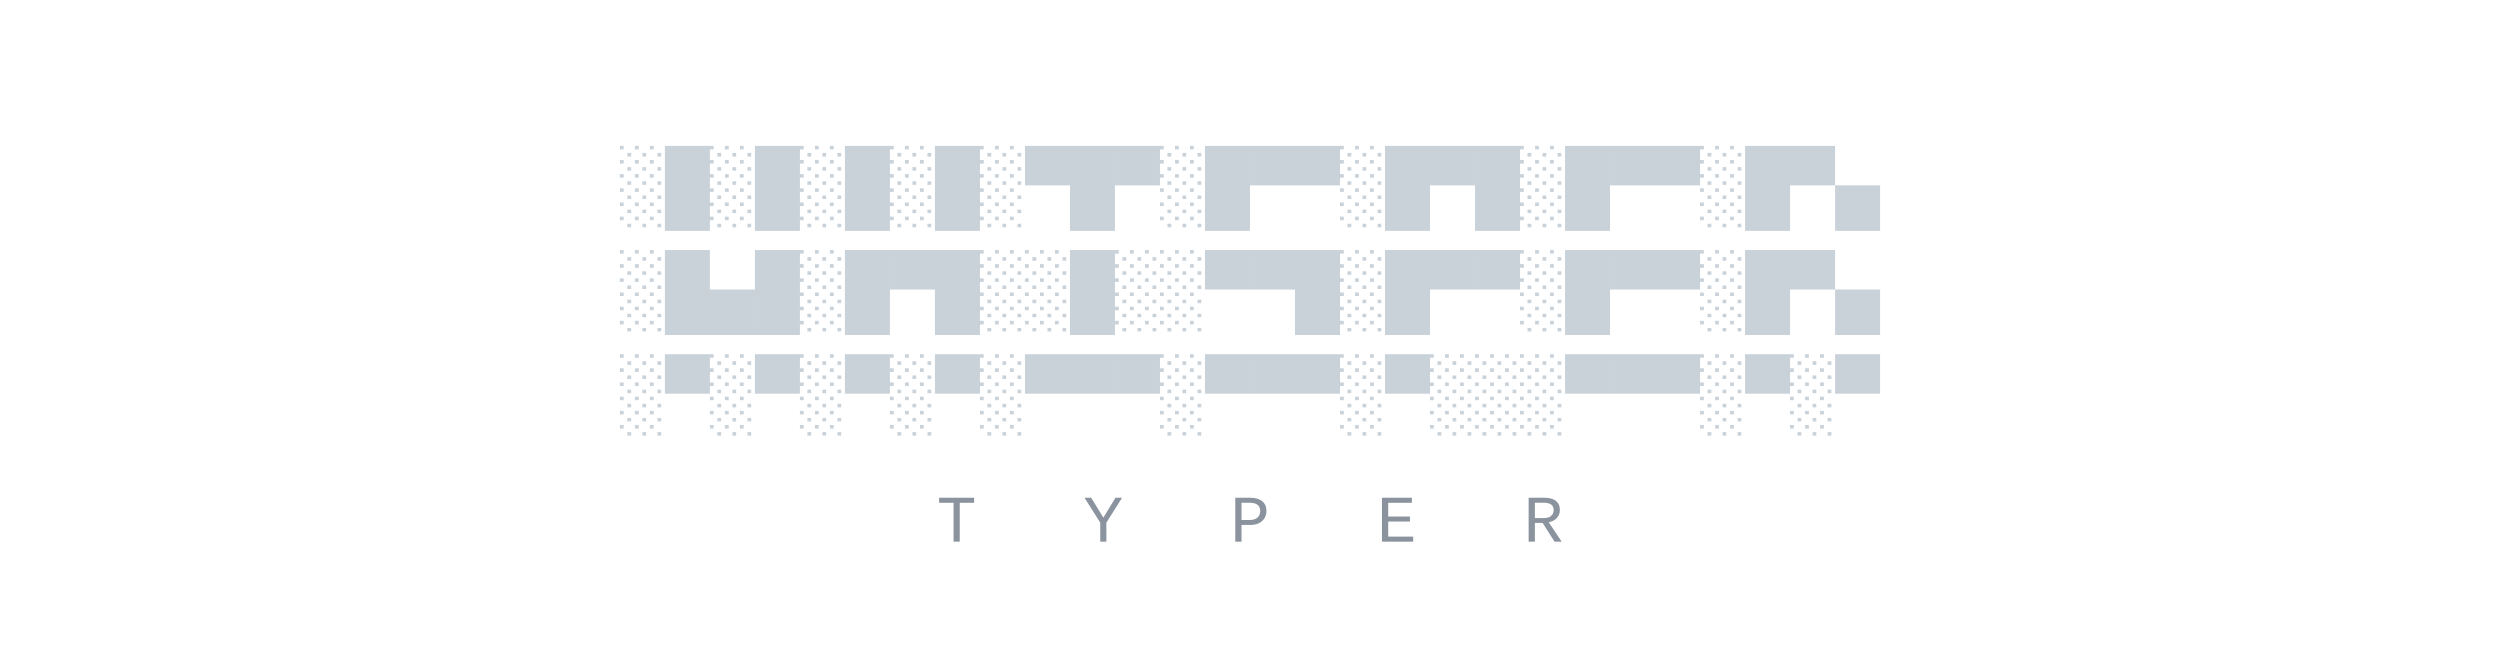
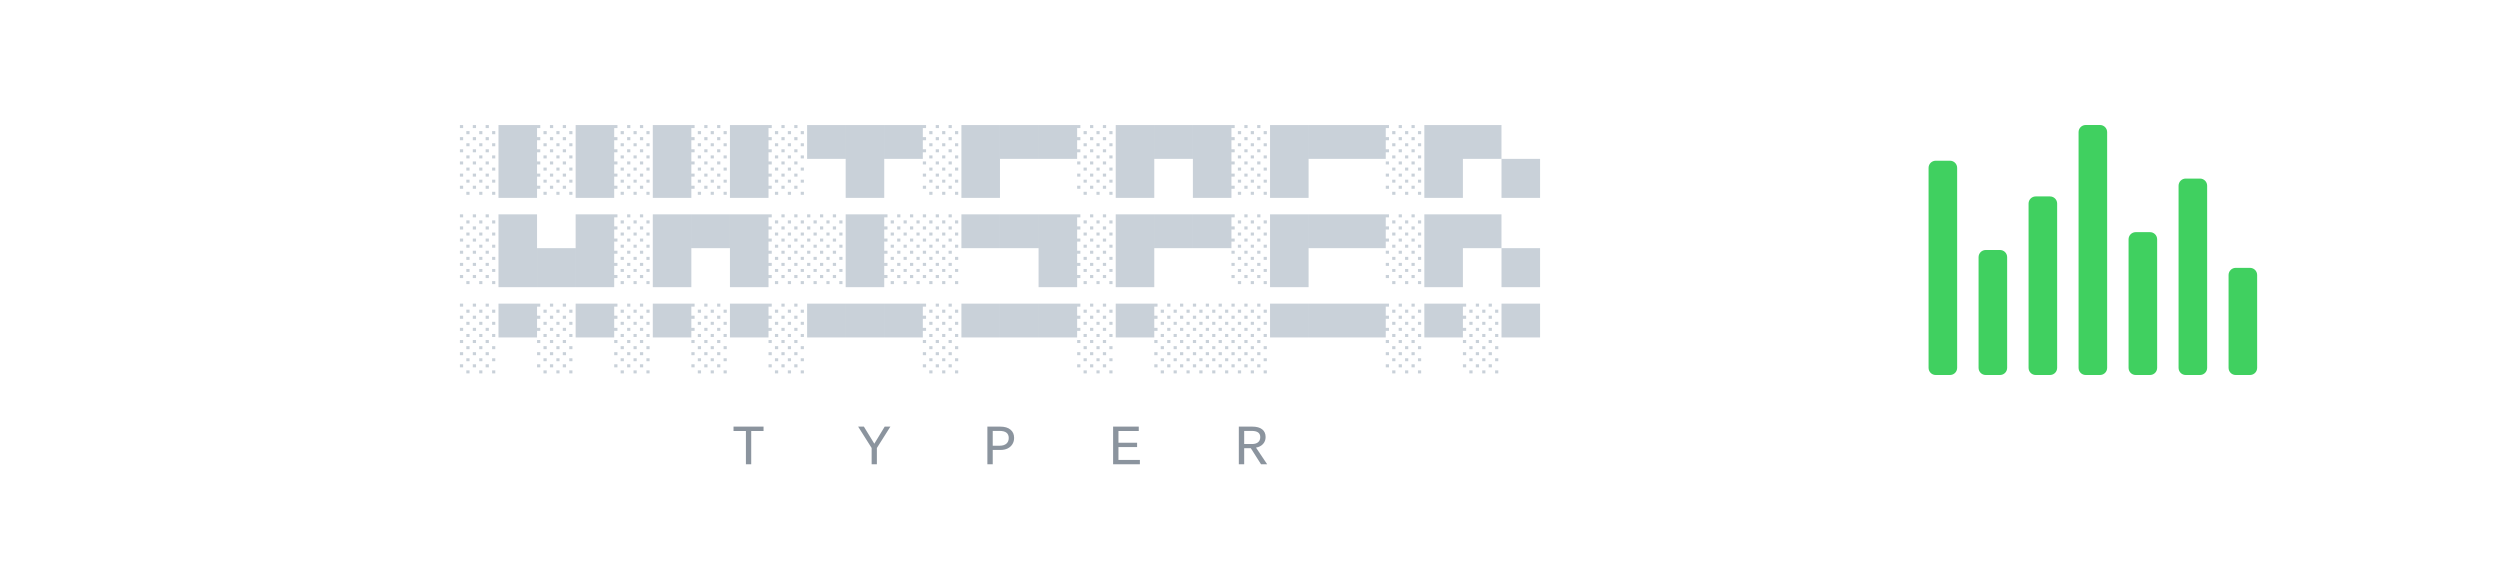
- <svg xmlns="http://www.w3.org/2000/svg" viewBox="0 0 600 160">
+ <svg xmlns="http://www.w3.org/2000/svg" viewBox="0 0 700 160">
  <style>
    text { font-family: 'Courier New', monospace; fill: #c9d1d9; }
-     .art { font-size: 18px; letter-spacing: 0px; }
+     .art { font-size: 18px; }
    .typer { font-size: 16px; letter-spacing: 8px; fill: #8b949e; }
+     .bar { fill: #40d060; rx: 2; }
+     @keyframes eq1 { 0%,100%{height:60px;y:45px} 50%{height:25px;y:80px} }
+     @keyframes eq2 { 0%,100%{height:35px;y:70px} 50%{height:75px;y:30px} }
+     @keyframes eq3 { 0%,100%{height:50px;y:55px} 50%{height:20px;y:85px} }
+     @keyframes eq4 { 0%,100%{height:70px;y:35px} 50%{height:30px;y:75px} }
+     @keyframes eq5 { 0%,100%{height:40px;y:65px} 50%{height:65px;y:40px} }
+     @keyframes eq6 { 0%,100%{height:55px;y:50px} 50%{height:25px;y:80px} }
+     @keyframes eq7 { 0%,100%{height:30px;y:75px} 50%{height:55px;y:50px} }
+     .b1 { animation: eq1 1.2s ease-in-out infinite; }
+     .b2 { animation: eq2 0.9s ease-in-out infinite; }
+     .b3 { animation: eq3 1.5s ease-in-out infinite; }
+     .b4 { animation: eq4 0.7s ease-in-out infinite; }
+     .b5 { animation: eq5 1.1s ease-in-out infinite; }
+     .b6 { animation: eq6 0.8s ease-in-out infinite; }
+     .b7 { animation: eq7 1.3s ease-in-out infinite; }
  </style>
-   <text class="art" x="300" y="50" text-anchor="middle">░█░█░█░█░▀█▀░█▀▀░█▀█░█▀▀░█▀▄</text>
-   <text class="art" x="300" y="75" text-anchor="middle">░█▄█░█▀█░░█░░▀▀█░█▀▀░█▀▀░█▀▄</text>
-   <text class="art" x="300" y="100" text-anchor="middle">░▀░▀░▀░▀░▀▀▀░▀▀▀░▀░░░▀▀▀░▀░▀</text>
-   <text class="typer" x="300" y="130" text-anchor="middle">T Y P E R</text>
+   <text class="art" x="280" y="50" text-anchor="middle">░█░█░█░█░▀█▀░█▀▀░█▀█░█▀▀░█▀▄</text>
+   <text class="art" x="280" y="75" text-anchor="middle">░█▄█░█▀█░░█░░▀▀█░█▀▀░█▀▀░█▀▄</text>
+   <text class="art" x="280" y="100" text-anchor="middle">░▀░▀░▀░▀░▀▀▀░▀▀▀░▀░░░▀▀▀░▀░▀</text>
+   <text class="typer" x="280" y="130" text-anchor="middle">T Y P E R</text>
+   <rect class="bar b1" x="540" y="45" width="8" height="60" rx="2" />
+   <rect class="bar b2" x="554" y="70" width="8" height="35" rx="2" />
+   <rect class="bar b3" x="568" y="55" width="8" height="50" rx="2" />
+   <rect class="bar b4" x="582" y="35" width="8" height="70" rx="2" />
+   <rect class="bar b5" x="596" y="65" width="8" height="40" rx="2" />
+   <rect class="bar b6" x="610" y="50" width="8" height="55" rx="2" />
+   <rect class="bar b7" x="624" y="75" width="8" height="30" rx="2" />
</svg>
